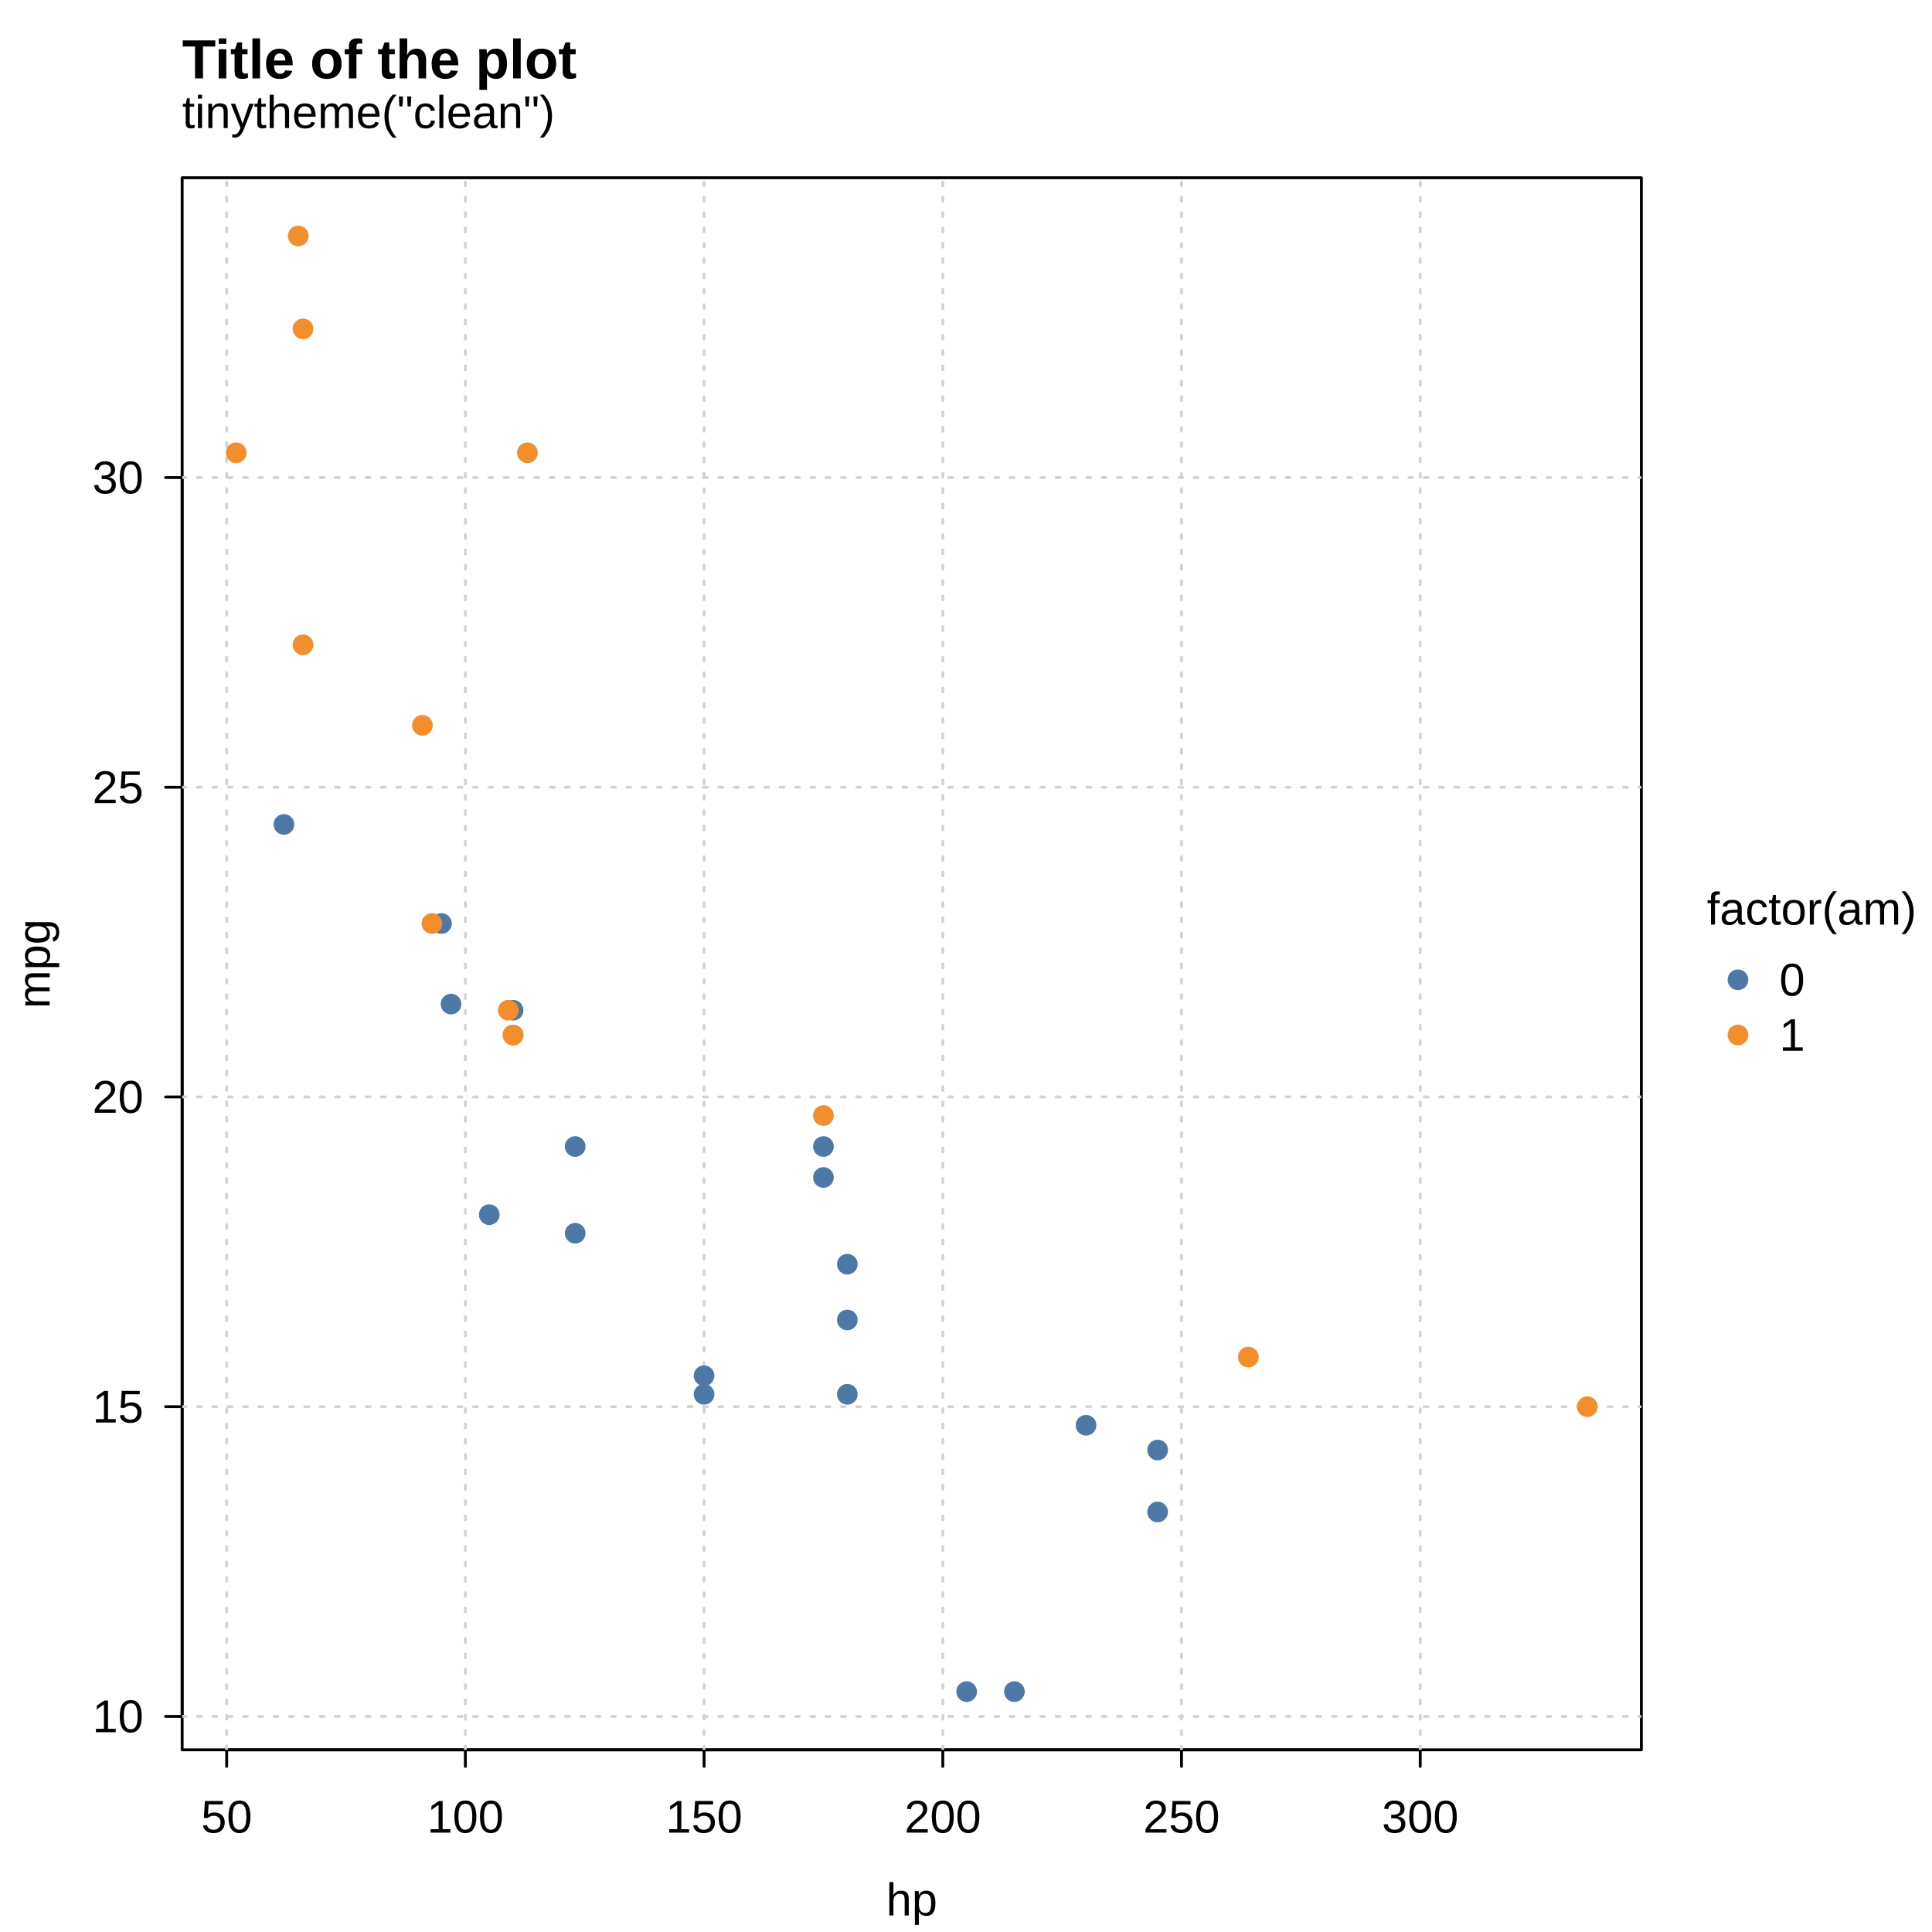
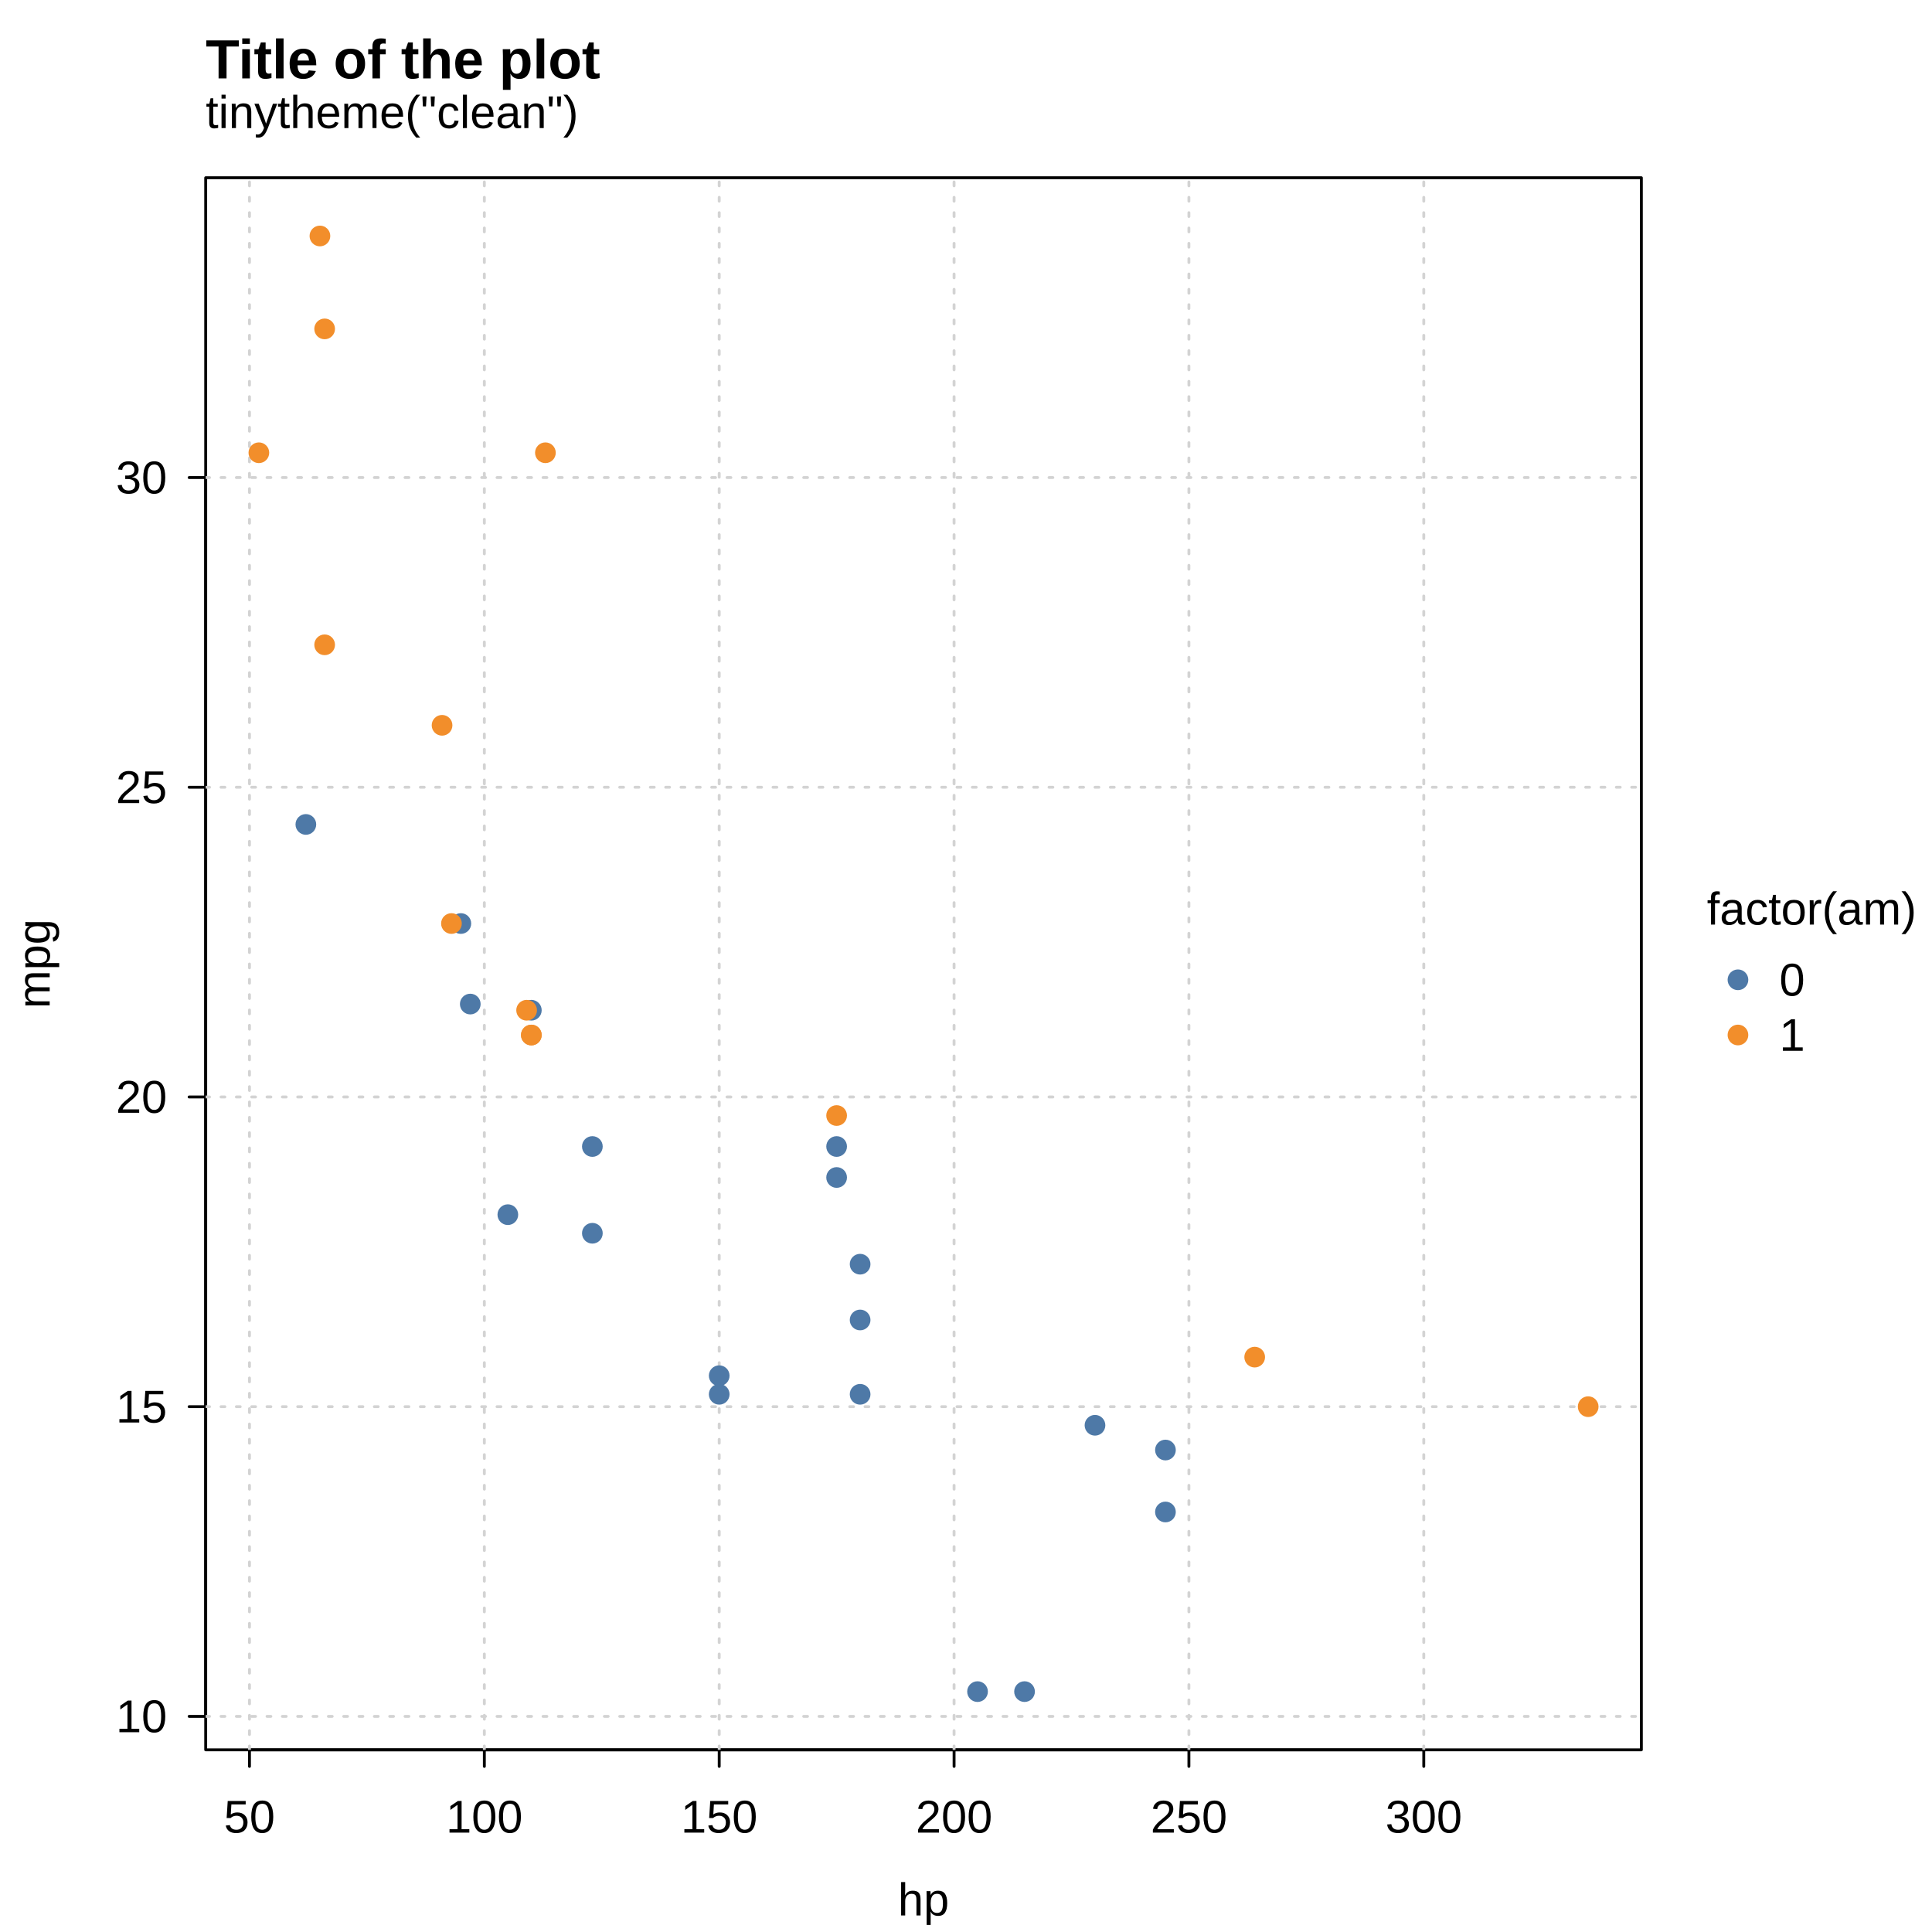
<svg xmlns="http://www.w3.org/2000/svg" width="504.00pt" height="504.00pt" viewBox="0 0 504.00 504.00">
  <g class="svglite">
    <defs>
      <style type="text/css">
    .svglite line, .svglite polyline, .svglite polygon, .svglite path, .svglite rect, .svglite circle {
      fill: none;
      stroke: #000000;
      stroke-linecap: round;
      stroke-linejoin: round;
      stroke-miterlimit: 10.00;
    }
    .svglite text {
      white-space: pre;
    }
    .svglite g.glyphgroup path {
      fill: inherit;
      stroke: none;
    }
  </style>
    </defs>
    <rect width="100%" height="100%" style="stroke: none; fill: #FFFFFF;" />
    <defs>
      <clipPath id="cpMC4wMHw1MDQuMDB8MC4wMHw1MDQuMDA=">
        <rect x="0.00" y="0.00" width="504.00" height="504.00" />
      </clipPath>
    </defs>
    <g clip-path="url(#cpMC4wMHw1MDQuMDB8MC4wMHw1MDQuMDA=)">
      <circle cx="453.38" cy="255.60" r="2.70" style="stroke-width: 0.75; stroke: none; fill: #4E79A7;" />
      <circle cx="453.38" cy="270.00" r="2.70" style="stroke-width: 0.75; stroke: none; fill: #F28E2B;" />
      <text x="472.62" y="241.20" text-anchor="middle" style="font-size: 12.00px; font-family: &quot;Liberation Sans&quot;;" textLength="54.67px" lengthAdjust="spacingAndGlyphs">factor(am)</text>
      <text x="464.18" y="259.73" style="font-size: 12.00px; font-family: &quot;Liberation Sans&quot;;" textLength="6.67px" lengthAdjust="spacingAndGlyphs">0</text>
      <text x="464.18" y="274.13" style="font-size: 12.00px; font-family: &quot;Liberation Sans&quot;;" textLength="6.67px" lengthAdjust="spacingAndGlyphs">1</text>
-       <text x="47.52" y="33.41" style="font-size: 12.00px; font-family: &quot;Liberation Sans&quot;;" textLength="97.23px" lengthAdjust="spacingAndGlyphs">tinytheme("clean")</text>
+       <text x="53.66" y="33.41" style="font-size: 12.00px; font-family: &quot;Liberation Sans&quot;;" textLength="97.23px" lengthAdjust="spacingAndGlyphs">tinytheme("clean")</text>
    </g>
    <defs>
      <clipPath id="cpMC4wMHw0MjguMTh8MC4wMHw1MDQuMDA=">
        <rect x="0.00" y="0.00" width="428.18" height="504.00" />
      </clipPath>
    </defs>
    <g clip-path="url(#cpMC4wMHw0MjguMTh8MC4wMHw1MDQuMDA=)">
-       <text x="47.52" y="20.45" style="font-size: 14.40px; font-weight: bold; font-family: &quot;Liberation Sans&quot;;" textLength="102.91px" lengthAdjust="spacingAndGlyphs">Title of the plot</text>
-       <text x="237.85" y="499.68" text-anchor="middle" style="font-size: 12.00px; font-family: &quot;Liberation Sans&quot;;" textLength="13.34px" lengthAdjust="spacingAndGlyphs">hp</text>
+       <text x="53.66" y="20.45" style="font-size: 14.40px; font-weight: bold; font-family: &quot;Liberation Sans&quot;;" textLength="102.91px" lengthAdjust="spacingAndGlyphs">Title of the plot</text>
+       <text x="240.92" y="499.68" text-anchor="middle" style="font-size: 12.00px; font-family: &quot;Liberation Sans&quot;;" textLength="13.34px" lengthAdjust="spacingAndGlyphs">hp</text>
      <text transform="translate(12.96,251.42) rotate(-90)" text-anchor="middle" style="font-size: 12.00px; font-family: &quot;Liberation Sans&quot;;" textLength="23.34px" lengthAdjust="spacingAndGlyphs">mpg</text>
    </g>
    <g clip-path="url(#cpMC4wMHw1MDQuMDB8MC4wMHw1MDQuMDA=)">
-       <line x1="59.13" y1="456.48" x2="370.49" y2="456.48" style="stroke-width: 0.75;" />
-       <line x1="59.13" y1="456.48" x2="59.13" y2="460.80" style="stroke-width: 0.75;" />
-       <line x1="121.40" y1="456.48" x2="121.40" y2="460.80" style="stroke-width: 0.75;" />
-       <line x1="183.67" y1="456.48" x2="183.67" y2="460.80" style="stroke-width: 0.75;" />
-       <line x1="245.95" y1="456.48" x2="245.95" y2="460.80" style="stroke-width: 0.75;" />
-       <line x1="308.22" y1="456.48" x2="308.22" y2="460.80" style="stroke-width: 0.75;" />
-       <line x1="370.49" y1="456.48" x2="370.49" y2="460.80" style="stroke-width: 0.75;" />
-       <text x="59.13" y="478.08" text-anchor="middle" style="font-size: 12.00px; font-family: &quot;Liberation Sans&quot;;" textLength="13.34px" lengthAdjust="spacingAndGlyphs">50</text>
-       <text x="121.40" y="478.08" text-anchor="middle" style="font-size: 12.00px; font-family: &quot;Liberation Sans&quot;;" textLength="20.02px" lengthAdjust="spacingAndGlyphs">100</text>
-       <text x="183.67" y="478.08" text-anchor="middle" style="font-size: 12.00px; font-family: &quot;Liberation Sans&quot;;" textLength="20.02px" lengthAdjust="spacingAndGlyphs">150</text>
-       <text x="245.95" y="478.08" text-anchor="middle" style="font-size: 12.00px; font-family: &quot;Liberation Sans&quot;;" textLength="20.02px" lengthAdjust="spacingAndGlyphs">200</text>
-       <text x="308.22" y="478.08" text-anchor="middle" style="font-size: 12.00px; font-family: &quot;Liberation Sans&quot;;" textLength="20.02px" lengthAdjust="spacingAndGlyphs">250</text>
-       <text x="370.49" y="478.08" text-anchor="middle" style="font-size: 12.00px; font-family: &quot;Liberation Sans&quot;;" textLength="20.02px" lengthAdjust="spacingAndGlyphs">300</text>
-       <line x1="47.52" y1="447.75" x2="47.52" y2="124.58" style="stroke-width: 0.75;" />
-       <line x1="47.52" y1="447.75" x2="43.20" y2="447.75" style="stroke-width: 0.75;" />
-       <line x1="47.52" y1="366.96" x2="43.20" y2="366.96" style="stroke-width: 0.75;" />
-       <line x1="47.52" y1="286.17" x2="43.20" y2="286.17" style="stroke-width: 0.75;" />
-       <line x1="47.52" y1="205.37" x2="43.20" y2="205.37" style="stroke-width: 0.75;" />
-       <line x1="47.52" y1="124.58" x2="43.20" y2="124.58" style="stroke-width: 0.75;" />
-       <text x="37.44" y="451.88" text-anchor="end" style="font-size: 12.00px; font-family: &quot;Liberation Sans&quot;;" textLength="13.34px" lengthAdjust="spacingAndGlyphs">10</text>
-       <text x="37.44" y="371.09" text-anchor="end" style="font-size: 12.00px; font-family: &quot;Liberation Sans&quot;;" textLength="13.34px" lengthAdjust="spacingAndGlyphs">15</text>
-       <text x="37.44" y="290.29" text-anchor="end" style="font-size: 12.00px; font-family: &quot;Liberation Sans&quot;;" textLength="13.34px" lengthAdjust="spacingAndGlyphs">20</text>
-       <text x="37.44" y="209.50" text-anchor="end" style="font-size: 12.00px; font-family: &quot;Liberation Sans&quot;;" textLength="13.34px" lengthAdjust="spacingAndGlyphs">25</text>
-       <text x="37.44" y="128.71" text-anchor="end" style="font-size: 12.00px; font-family: &quot;Liberation Sans&quot;;" textLength="13.34px" lengthAdjust="spacingAndGlyphs">30</text>
-       <polygon points="47.52,456.48 428.18,456.48 428.18,46.37 47.52,46.37 " style="stroke-width: 0.75;" />
+       <line x1="65.08" y1="456.48" x2="371.42" y2="456.48" style="stroke-width: 0.75;" />
+       <line x1="65.08" y1="456.48" x2="65.08" y2="460.80" style="stroke-width: 0.75;" />
+       <line x1="126.35" y1="456.48" x2="126.35" y2="460.80" style="stroke-width: 0.75;" />
+       <line x1="187.62" y1="456.48" x2="187.62" y2="460.80" style="stroke-width: 0.75;" />
+       <line x1="248.89" y1="456.48" x2="248.89" y2="460.80" style="stroke-width: 0.75;" />
+       <line x1="310.15" y1="456.48" x2="310.15" y2="460.80" style="stroke-width: 0.75;" />
+       <line x1="371.42" y1="456.48" x2="371.42" y2="460.80" style="stroke-width: 0.75;" />
+       <text x="65.08" y="478.08" text-anchor="middle" style="font-size: 12.00px; font-family: &quot;Liberation Sans&quot;;" textLength="13.34px" lengthAdjust="spacingAndGlyphs">50</text>
+       <text x="126.35" y="478.08" text-anchor="middle" style="font-size: 12.00px; font-family: &quot;Liberation Sans&quot;;" textLength="20.02px" lengthAdjust="spacingAndGlyphs">100</text>
+       <text x="187.62" y="478.08" text-anchor="middle" style="font-size: 12.00px; font-family: &quot;Liberation Sans&quot;;" textLength="20.02px" lengthAdjust="spacingAndGlyphs">150</text>
+       <text x="248.89" y="478.08" text-anchor="middle" style="font-size: 12.00px; font-family: &quot;Liberation Sans&quot;;" textLength="20.02px" lengthAdjust="spacingAndGlyphs">200</text>
+       <text x="310.15" y="478.08" text-anchor="middle" style="font-size: 12.00px; font-family: &quot;Liberation Sans&quot;;" textLength="20.02px" lengthAdjust="spacingAndGlyphs">250</text>
+       <text x="371.42" y="478.08" text-anchor="middle" style="font-size: 12.00px; font-family: &quot;Liberation Sans&quot;;" textLength="20.02px" lengthAdjust="spacingAndGlyphs">300</text>
+       <line x1="53.66" y1="447.75" x2="53.66" y2="124.58" style="stroke-width: 0.75;" />
+       <line x1="53.66" y1="447.75" x2="49.34" y2="447.75" style="stroke-width: 0.75;" />
+       <line x1="53.66" y1="366.96" x2="49.34" y2="366.96" style="stroke-width: 0.75;" />
+       <line x1="53.66" y1="286.17" x2="49.34" y2="286.17" style="stroke-width: 0.75;" />
+       <line x1="53.66" y1="205.37" x2="49.34" y2="205.37" style="stroke-width: 0.75;" />
+       <line x1="53.66" y1="124.58" x2="49.34" y2="124.58" style="stroke-width: 0.75;" />
+       <text x="43.58" y="451.88" text-anchor="end" style="font-size: 12.00px; font-family: &quot;Liberation Sans&quot;;" textLength="13.34px" lengthAdjust="spacingAndGlyphs">10</text>
+       <text x="43.58" y="371.09" text-anchor="end" style="font-size: 12.00px; font-family: &quot;Liberation Sans&quot;;" textLength="13.34px" lengthAdjust="spacingAndGlyphs">15</text>
+       <text x="43.58" y="290.29" text-anchor="end" style="font-size: 12.00px; font-family: &quot;Liberation Sans&quot;;" textLength="13.34px" lengthAdjust="spacingAndGlyphs">20</text>
+       <text x="43.58" y="209.50" text-anchor="end" style="font-size: 12.00px; font-family: &quot;Liberation Sans&quot;;" textLength="13.34px" lengthAdjust="spacingAndGlyphs">25</text>
+       <text x="43.58" y="128.71" text-anchor="end" style="font-size: 12.00px; font-family: &quot;Liberation Sans&quot;;" textLength="13.34px" lengthAdjust="spacingAndGlyphs">30</text>
+       <polygon points="53.66,456.48 428.18,456.48 428.18,46.37 53.66,46.37 " style="stroke-width: 0.75;" />
    </g>
    <defs>
-       <clipPath id="cpNDcuNTJ8NDI4LjE4fDQ2LjM3fDQ1Ni40OA==">
-         <rect x="47.52" y="46.37" width="380.66" height="410.11" />
+       <clipPath id="cpNTMuNjZ8NDI4LjE4fDQ2LjM3fDQ1Ni40OA==">
+         <rect x="53.66" y="46.37" width="374.52" height="410.11" />
      </clipPath>
    </defs>
-     <g clip-path="url(#cpNDcuNTJ8NDI4LjE4fDQ2LjM3fDQ1Ni40OA==)">
-       <line x1="59.13" y1="456.48" x2="59.13" y2="46.37" style="stroke-width: 0.75; stroke: #D3D3D3; stroke-dasharray: 1.00,3.00;" />
-       <line x1="121.40" y1="456.48" x2="121.40" y2="46.37" style="stroke-width: 0.75; stroke: #D3D3D3; stroke-dasharray: 1.00,3.00;" />
-       <line x1="183.67" y1="456.48" x2="183.67" y2="46.37" style="stroke-width: 0.75; stroke: #D3D3D3; stroke-dasharray: 1.00,3.00;" />
-       <line x1="245.95" y1="456.48" x2="245.95" y2="46.37" style="stroke-width: 0.75; stroke: #D3D3D3; stroke-dasharray: 1.00,3.00;" />
-       <line x1="308.22" y1="456.48" x2="308.22" y2="46.37" style="stroke-width: 0.75; stroke: #D3D3D3; stroke-dasharray: 1.00,3.00;" />
-       <line x1="370.49" y1="456.48" x2="370.49" y2="46.37" style="stroke-width: 0.75; stroke: #D3D3D3; stroke-dasharray: 1.00,3.00;" />
-       <line x1="47.52" y1="447.75" x2="428.18" y2="447.75" style="stroke-width: 0.75; stroke: #D3D3D3; stroke-dasharray: 1.00,3.00;" />
-       <line x1="47.52" y1="366.96" x2="428.18" y2="366.96" style="stroke-width: 0.75; stroke: #D3D3D3; stroke-dasharray: 1.00,3.00;" />
-       <line x1="47.52" y1="286.17" x2="428.18" y2="286.17" style="stroke-width: 0.75; stroke: #D3D3D3; stroke-dasharray: 1.00,3.00;" />
-       <line x1="47.52" y1="205.37" x2="428.18" y2="205.37" style="stroke-width: 0.75; stroke: #D3D3D3; stroke-dasharray: 1.00,3.00;" />
-       <line x1="47.52" y1="124.58" x2="428.18" y2="124.58" style="stroke-width: 0.75; stroke: #D3D3D3; stroke-dasharray: 1.00,3.00;" />
-       <circle cx="133.85" cy="263.54" r="2.70" style="stroke-width: 0.75; stroke: none; fill: #4E79A7;" />
-       <circle cx="214.81" cy="307.17" r="2.70" style="stroke-width: 0.75; stroke: none; fill: #4E79A7;" />
-       <circle cx="127.63" cy="316.87" r="2.70" style="stroke-width: 0.75; stroke: none; fill: #4E79A7;" />
-       <circle cx="301.99" cy="378.27" r="2.70" style="stroke-width: 0.75; stroke: none; fill: #4E79A7;" />
-       <circle cx="74.07" cy="215.07" r="2.70" style="stroke-width: 0.75; stroke: none; fill: #4E79A7;" />
-       <circle cx="115.17" cy="240.92" r="2.70" style="stroke-width: 0.75; stroke: none; fill: #4E79A7;" />
-       <circle cx="150.05" cy="299.09" r="2.70" style="stroke-width: 0.75; stroke: none; fill: #4E79A7;" />
-       <circle cx="150.05" cy="321.72" r="2.70" style="stroke-width: 0.75; stroke: none; fill: #4E79A7;" />
-       <circle cx="221.04" cy="344.34" r="2.70" style="stroke-width: 0.75; stroke: none; fill: #4E79A7;" />
-       <circle cx="221.04" cy="329.79" r="2.70" style="stroke-width: 0.75; stroke: none; fill: #4E79A7;" />
-       <circle cx="221.04" cy="363.73" r="2.70" style="stroke-width: 0.75; stroke: none; fill: #4E79A7;" />
-       <circle cx="252.17" cy="441.29" r="2.70" style="stroke-width: 0.75; stroke: none; fill: #4E79A7;" />
-       <circle cx="264.63" cy="441.29" r="2.70" style="stroke-width: 0.75; stroke: none; fill: #4E79A7;" />
-       <circle cx="283.31" cy="371.81" r="2.70" style="stroke-width: 0.75; stroke: none; fill: #4E79A7;" />
-       <circle cx="117.66" cy="261.93" r="2.70" style="stroke-width: 0.75; stroke: none; fill: #4E79A7;" />
-       <circle cx="183.67" cy="358.88" r="2.70" style="stroke-width: 0.75; stroke: none; fill: #4E79A7;" />
-       <circle cx="183.67" cy="363.73" r="2.70" style="stroke-width: 0.75; stroke: none; fill: #4E79A7;" />
-       <circle cx="301.99" cy="394.43" r="2.70" style="stroke-width: 0.75; stroke: none; fill: #4E79A7;" />
-       <circle cx="214.81" cy="299.09" r="2.70" style="stroke-width: 0.75; stroke: none; fill: #4E79A7;" />
-       <circle cx="133.85" cy="270.01" r="2.70" style="stroke-width: 0.75; stroke: none; fill: #F28E2B;" />
-       <circle cx="133.85" cy="270.01" r="2.70" style="stroke-width: 0.75; stroke: none; fill: #F28E2B;" />
-       <circle cx="112.68" cy="240.92" r="2.70" style="stroke-width: 0.75; stroke: none; fill: #F28E2B;" />
-       <circle cx="79.05" cy="85.80" r="2.70" style="stroke-width: 0.75; stroke: none; fill: #F28E2B;" />
-       <circle cx="61.62" cy="118.11" r="2.70" style="stroke-width: 0.75; stroke: none; fill: #F28E2B;" />
-       <circle cx="77.81" cy="61.56" r="2.70" style="stroke-width: 0.75; stroke: none; fill: #F28E2B;" />
-       <circle cx="79.05" cy="168.21" r="2.70" style="stroke-width: 0.75; stroke: none; fill: #F28E2B;" />
-       <circle cx="110.19" cy="189.21" r="2.70" style="stroke-width: 0.75; stroke: none; fill: #F28E2B;" />
-       <circle cx="137.59" cy="118.11" r="2.70" style="stroke-width: 0.75; stroke: none; fill: #F28E2B;" />
-       <circle cx="325.66" cy="354.03" r="2.70" style="stroke-width: 0.75; stroke: none; fill: #F28E2B;" />
-       <circle cx="214.81" cy="291.01" r="2.70" style="stroke-width: 0.75; stroke: none; fill: #F28E2B;" />
-       <circle cx="414.08" cy="366.96" r="2.70" style="stroke-width: 0.75; stroke: none; fill: #F28E2B;" />
-       <circle cx="132.61" cy="263.54" r="2.70" style="stroke-width: 0.75; stroke: none; fill: #F28E2B;" />
+     <g clip-path="url(#cpNTMuNjZ8NDI4LjE4fDQ2LjM3fDQ1Ni40OA==)">
+       <line x1="65.08" y1="456.48" x2="65.08" y2="46.37" style="stroke-width: 0.75; stroke: #D3D3D3; stroke-dasharray: 1.00,3.00;" />
+       <line x1="126.35" y1="456.48" x2="126.35" y2="46.37" style="stroke-width: 0.75; stroke: #D3D3D3; stroke-dasharray: 1.00,3.00;" />
+       <line x1="187.62" y1="456.48" x2="187.62" y2="46.37" style="stroke-width: 0.75; stroke: #D3D3D3; stroke-dasharray: 1.00,3.00;" />
+       <line x1="248.89" y1="456.48" x2="248.89" y2="46.37" style="stroke-width: 0.75; stroke: #D3D3D3; stroke-dasharray: 1.00,3.00;" />
+       <line x1="310.15" y1="456.48" x2="310.15" y2="46.37" style="stroke-width: 0.75; stroke: #D3D3D3; stroke-dasharray: 1.00,3.00;" />
+       <line x1="371.42" y1="456.48" x2="371.42" y2="46.37" style="stroke-width: 0.75; stroke: #D3D3D3; stroke-dasharray: 1.00,3.00;" />
+       <line x1="53.66" y1="447.75" x2="428.18" y2="447.75" style="stroke-width: 0.75; stroke: #D3D3D3; stroke-dasharray: 1.00,3.00;" />
+       <line x1="53.66" y1="366.96" x2="428.18" y2="366.96" style="stroke-width: 0.75; stroke: #D3D3D3; stroke-dasharray: 1.00,3.00;" />
+       <line x1="53.66" y1="286.17" x2="428.18" y2="286.17" style="stroke-width: 0.75; stroke: #D3D3D3; stroke-dasharray: 1.00,3.00;" />
+       <line x1="53.66" y1="205.37" x2="428.18" y2="205.37" style="stroke-width: 0.75; stroke: #D3D3D3; stroke-dasharray: 1.00,3.00;" />
+       <line x1="53.66" y1="124.58" x2="428.18" y2="124.58" style="stroke-width: 0.75; stroke: #D3D3D3; stroke-dasharray: 1.00,3.00;" />
+       <circle cx="138.61" cy="263.54" r="2.70" style="stroke-width: 0.75; stroke: none; fill: #4E79A7;" />
+       <circle cx="218.25" cy="307.17" r="2.70" style="stroke-width: 0.75; stroke: none; fill: #4E79A7;" />
+       <circle cx="132.48" cy="316.87" r="2.70" style="stroke-width: 0.75; stroke: none; fill: #4E79A7;" />
+       <circle cx="304.03" cy="378.27" r="2.70" style="stroke-width: 0.75; stroke: none; fill: #4E79A7;" />
+       <circle cx="79.79" cy="215.07" r="2.70" style="stroke-width: 0.75; stroke: none; fill: #4E79A7;" />
+       <circle cx="120.22" cy="240.92" r="2.70" style="stroke-width: 0.75; stroke: none; fill: #4E79A7;" />
+       <circle cx="154.53" cy="299.09" r="2.70" style="stroke-width: 0.75; stroke: none; fill: #4E79A7;" />
+       <circle cx="154.53" cy="321.72" r="2.70" style="stroke-width: 0.75; stroke: none; fill: #4E79A7;" />
+       <circle cx="224.38" cy="344.34" r="2.70" style="stroke-width: 0.75; stroke: none; fill: #4E79A7;" />
+       <circle cx="224.38" cy="329.79" r="2.70" style="stroke-width: 0.75; stroke: none; fill: #4E79A7;" />
+       <circle cx="224.38" cy="363.73" r="2.70" style="stroke-width: 0.75; stroke: none; fill: #4E79A7;" />
+       <circle cx="255.01" cy="441.29" r="2.70" style="stroke-width: 0.75; stroke: none; fill: #4E79A7;" />
+       <circle cx="267.27" cy="441.29" r="2.70" style="stroke-width: 0.75; stroke: none; fill: #4E79A7;" />
+       <circle cx="285.65" cy="371.81" r="2.70" style="stroke-width: 0.75; stroke: none; fill: #4E79A7;" />
+       <circle cx="122.68" cy="261.93" r="2.70" style="stroke-width: 0.75; stroke: none; fill: #4E79A7;" />
+       <circle cx="187.62" cy="358.88" r="2.70" style="stroke-width: 0.75; stroke: none; fill: #4E79A7;" />
+       <circle cx="187.62" cy="363.73" r="2.70" style="stroke-width: 0.75; stroke: none; fill: #4E79A7;" />
+       <circle cx="304.03" cy="394.43" r="2.70" style="stroke-width: 0.75; stroke: none; fill: #4E79A7;" />
+       <circle cx="218.25" cy="299.09" r="2.70" style="stroke-width: 0.75; stroke: none; fill: #4E79A7;" />
+       <circle cx="138.61" cy="270.01" r="2.70" style="stroke-width: 0.75; stroke: none; fill: #F28E2B;" />
+       <circle cx="138.61" cy="270.01" r="2.70" style="stroke-width: 0.75; stroke: none; fill: #F28E2B;" />
+       <circle cx="117.77" cy="240.92" r="2.70" style="stroke-width: 0.75; stroke: none; fill: #F28E2B;" />
+       <circle cx="84.69" cy="85.80" r="2.70" style="stroke-width: 0.75; stroke: none; fill: #F28E2B;" />
+       <circle cx="67.53" cy="118.11" r="2.70" style="stroke-width: 0.75; stroke: none; fill: #F28E2B;" />
+       <circle cx="83.46" cy="61.56" r="2.70" style="stroke-width: 0.75; stroke: none; fill: #F28E2B;" />
+       <circle cx="84.69" cy="168.21" r="2.70" style="stroke-width: 0.75; stroke: none; fill: #F28E2B;" />
+       <circle cx="115.32" cy="189.21" r="2.70" style="stroke-width: 0.75; stroke: none; fill: #F28E2B;" />
+       <circle cx="142.28" cy="118.11" r="2.70" style="stroke-width: 0.75; stroke: none; fill: #F28E2B;" />
+       <circle cx="327.31" cy="354.03" r="2.70" style="stroke-width: 0.75; stroke: none; fill: #F28E2B;" />
+       <circle cx="218.25" cy="291.01" r="2.70" style="stroke-width: 0.75; stroke: none; fill: #F28E2B;" />
+       <circle cx="414.31" cy="366.96" r="2.70" style="stroke-width: 0.75; stroke: none; fill: #F28E2B;" />
+       <circle cx="137.38" cy="263.54" r="2.70" style="stroke-width: 0.75; stroke: none; fill: #F28E2B;" />
    </g>
  </g>
</svg>
